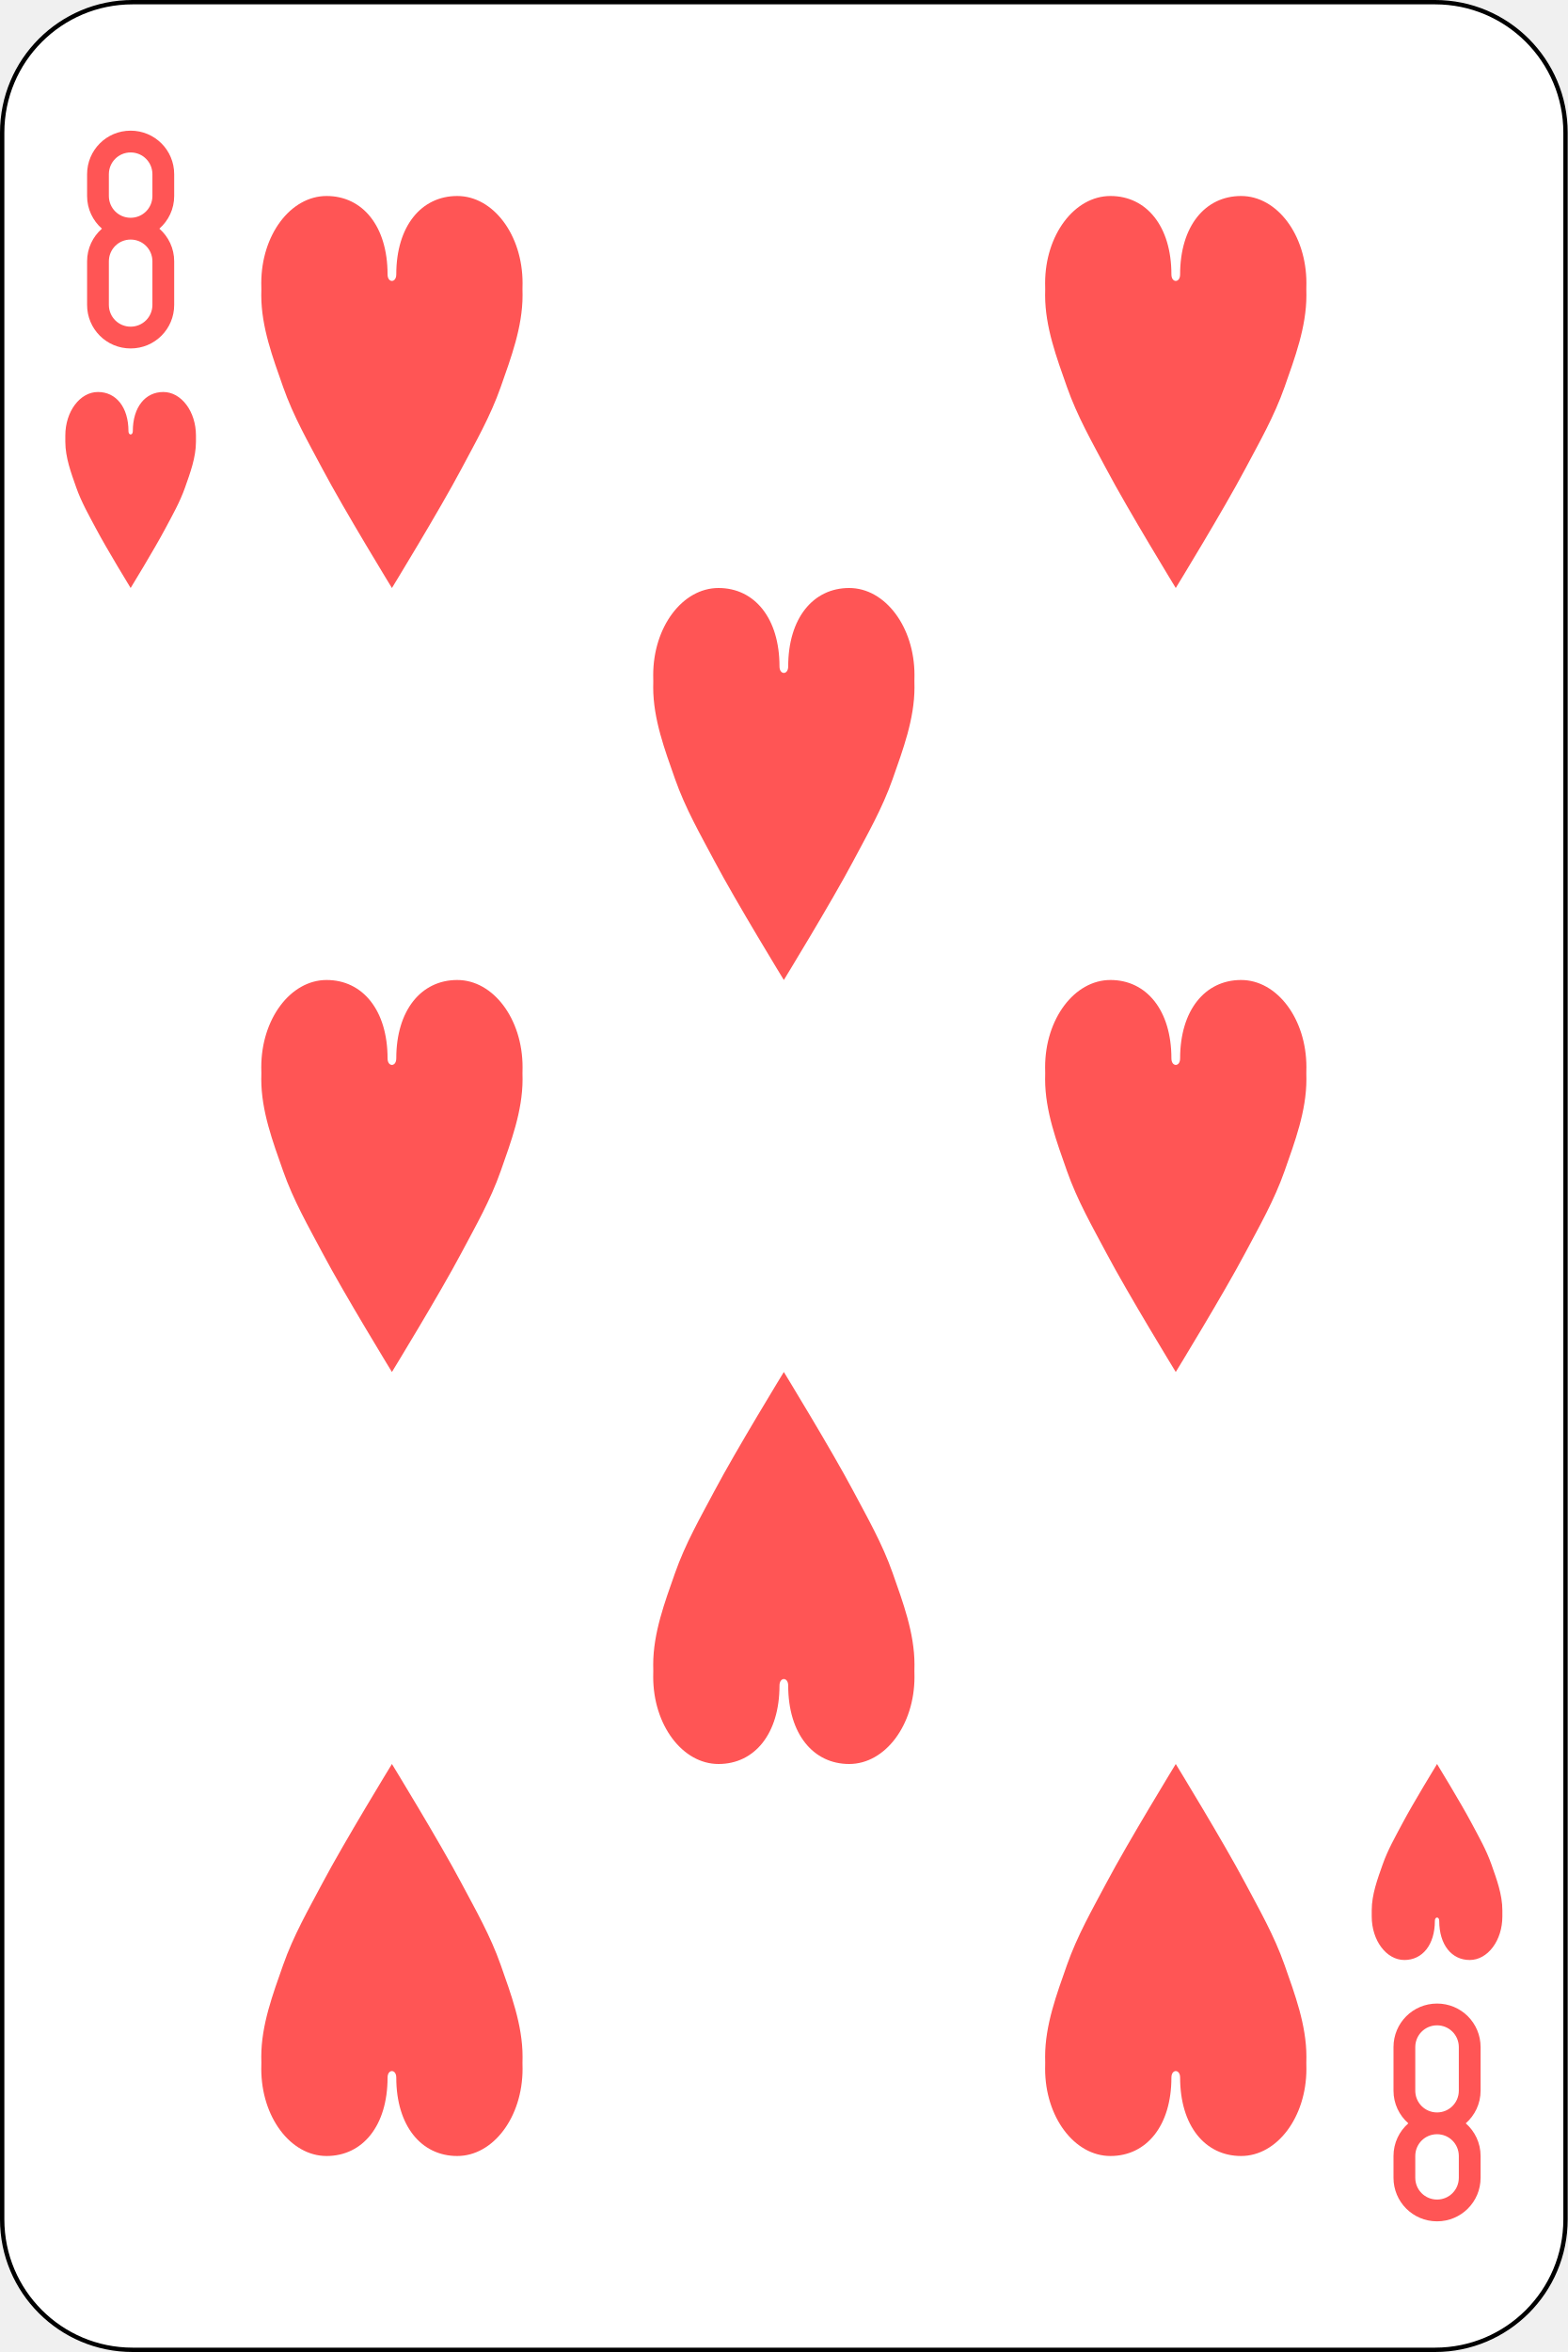
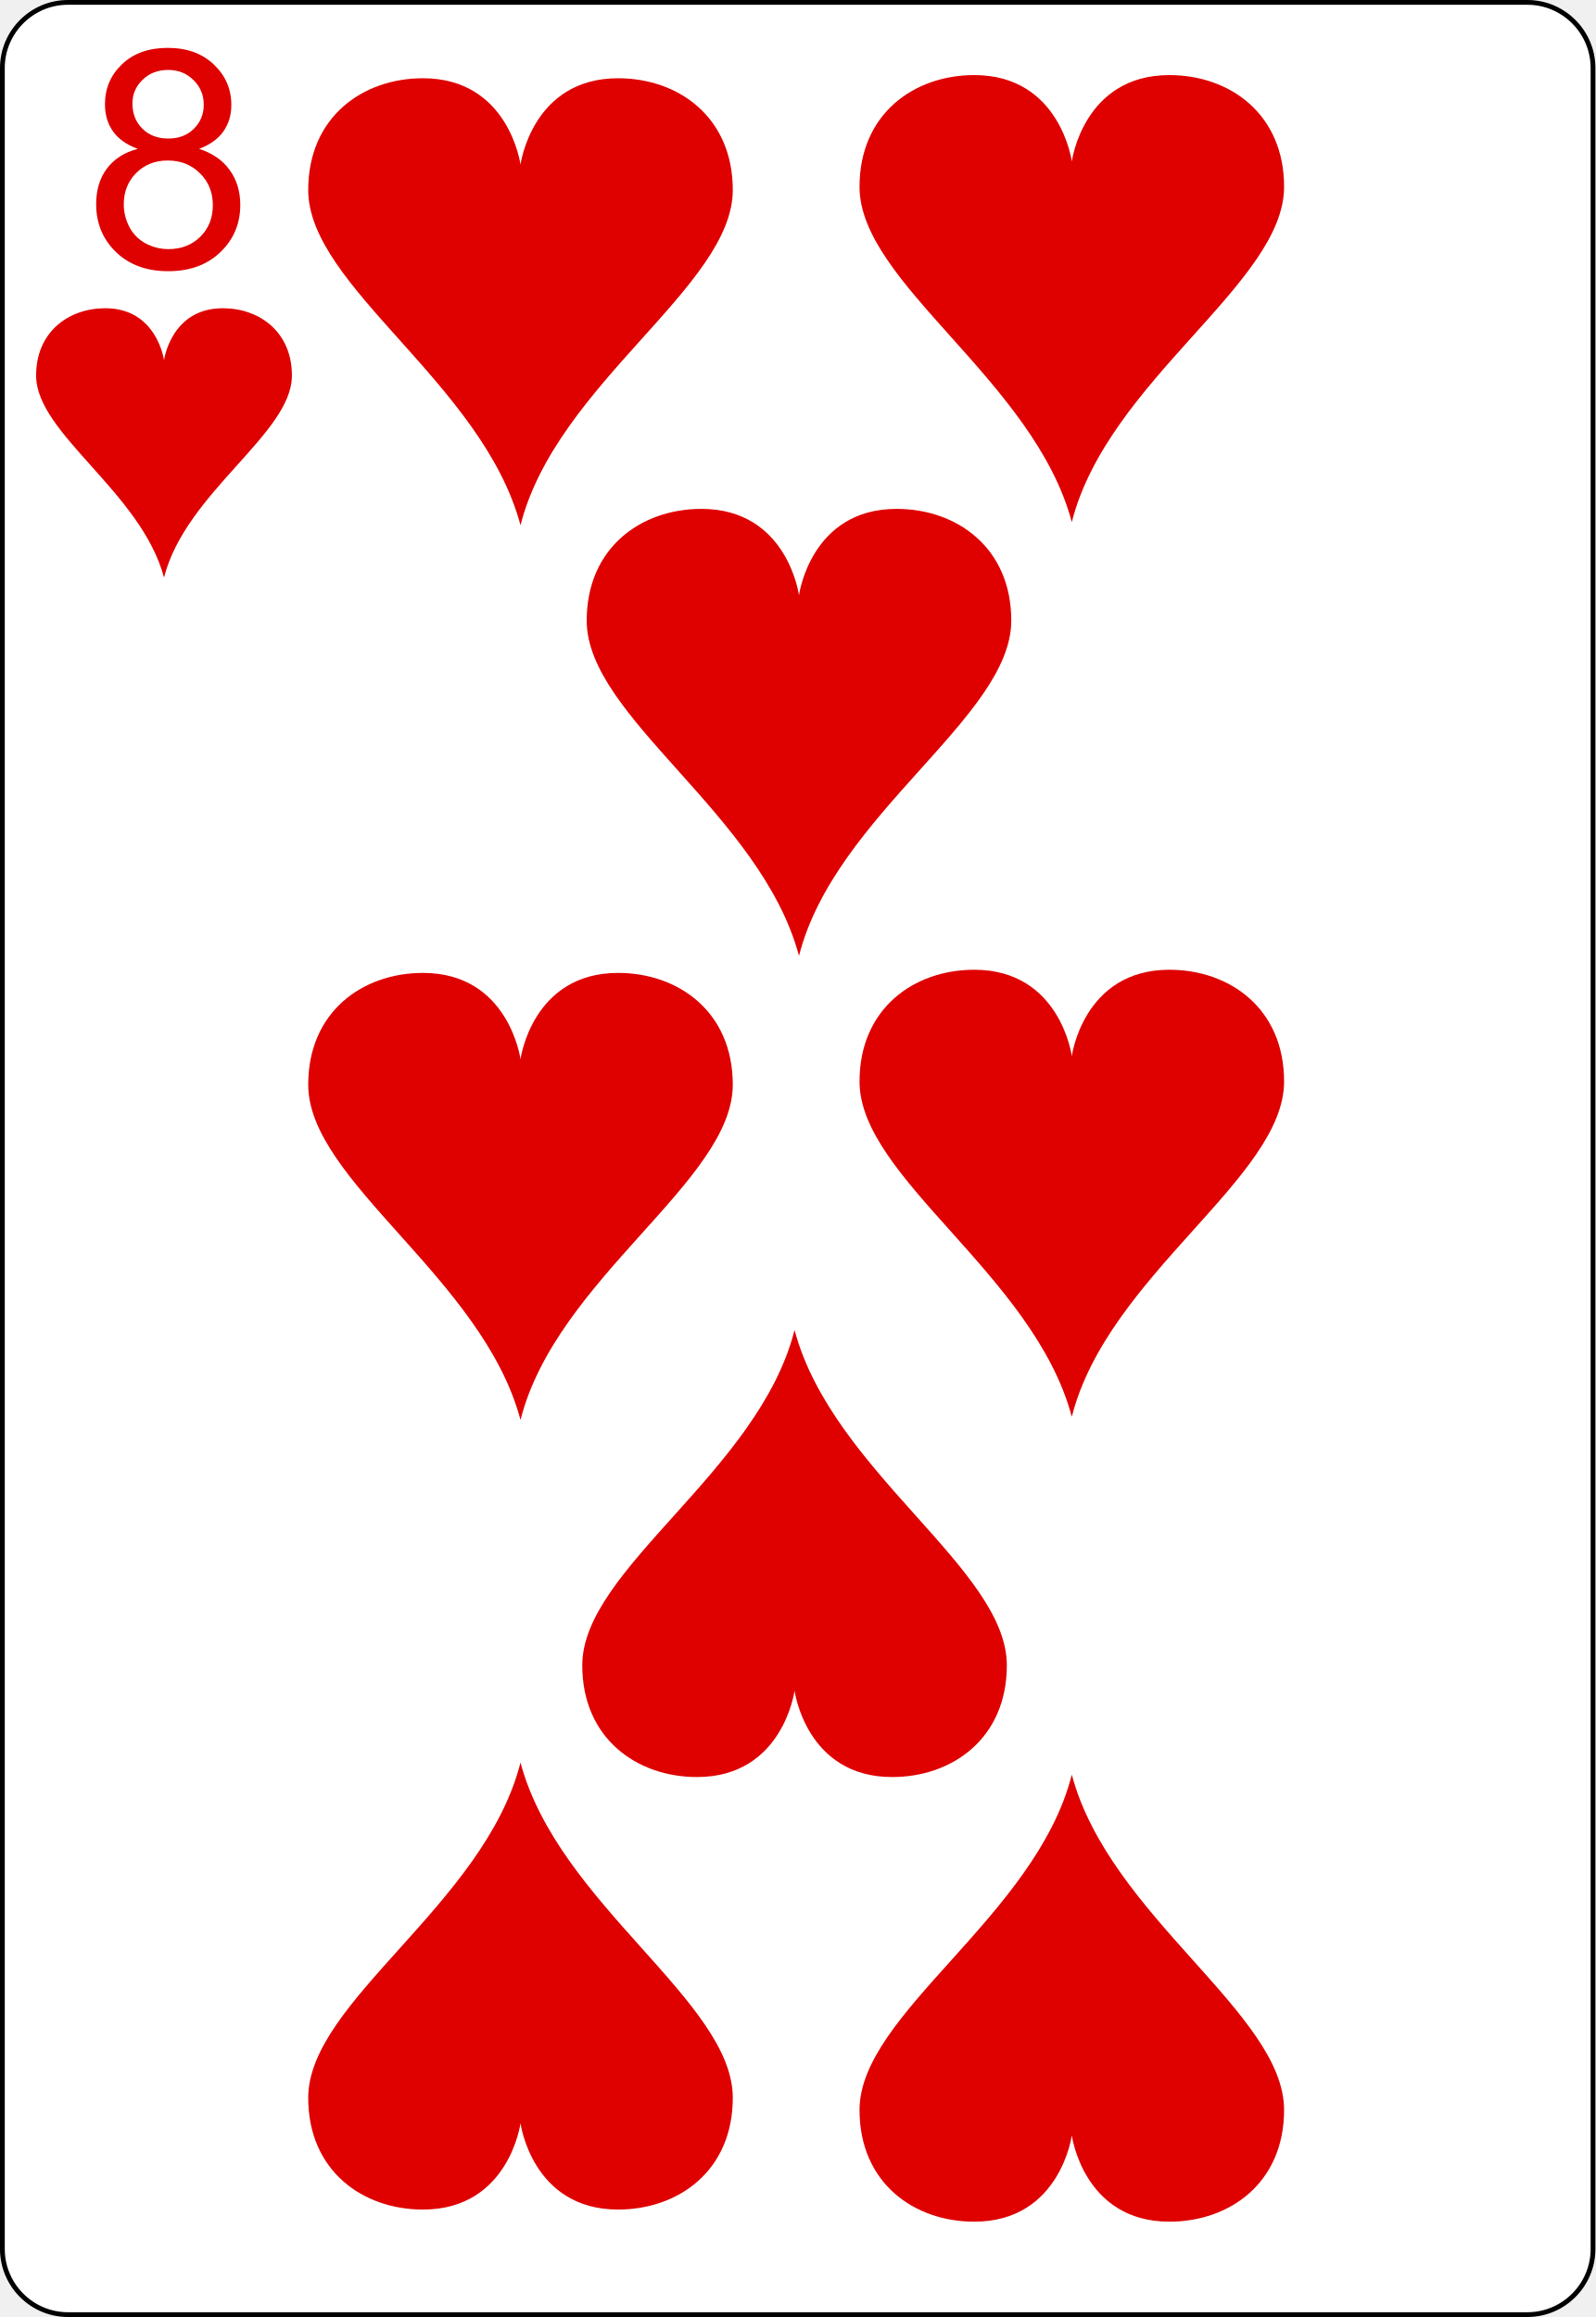
- <svg xmlns="http://www.w3.org/2000/svg" width="95.25mm" height="142.875mm" viewBox="0 0 95.25 142.875" version="1.1" id="svg8415">
-   <defs id="defs8409">
-     </defs>
-   <g id="layer1" transform="translate(-84.66667,-66.81248)">
-     <g transform="matrix(0.2645833,0,0,0.2645833,84.66667,-68.75001)" id="g3087-0">
-       <rect rx="29.944" ry="29.944" y="512.862" x="0.5" height="539" width="359" id="rect6472-7" style="fill:#ffffff;stroke:#000000;stroke-width:1" />
-       <path style="fill:#ff5555;fill-opacity:1;stroke:none" id="rect3163-5-18-0-7-3" d="m 30,542.362 c -5.54,0 -10,4.46 -10,10 v 5 c 0,3.004 1.323,5.67 3.406,7.5 -2.083,1.83 -3.406,4.496 -3.406,7.5 v 10 c 0,5.54 4.46,10 10,10 5.54,0 10,-4.46 10,-10 v -10 c 0,-3.004 -1.323,-5.67 -3.406,-7.5 2.083,-1.83 3.406,-4.496 3.406,-7.5 v -5 c 0,-5.54 -4.46,-10 -10,-10 z m 0,5 c 2.77,0 5,2.23 5,5 v 5 c 0,2.77 -2.23,5 -5,5 -2.77,0 -5,-2.23 -5,-5 v -5 c 0,-2.77 2.23,-5 5,-5 z m 0,20 c 2.77,0 5,2.23 5,5 v 10 c 0,2.77 -2.23,5 -5,5 -2.77,0 -5,-2.23 -5,-5 v -10 c 0,-2.77 2.23,-5 5,-5 z" />
-       <path style="fill:#ff5555;fill-opacity:1;stroke:none" id="rect3163-5-18-0-7-4-4" d="m 330,1022.362 c -5.54,0 -10,-4.46 -10,-10 v -5 c 0,-3.004 1.323,-5.67 3.406,-7.5 C 321.323,998.032 320,995.366 320,992.362 v -10 c 0,-5.54 4.46,-10 10,-10 5.54,0 10,4.46 10,10 v 10 c 0,3.004 -1.323,5.67 -3.406,7.5 2.083,1.83 3.406,4.496 3.406,7.5 v 5 c 0,5.54 -4.46,10 -10,10 z m 0,-5 c 2.77,0 5,-2.23 5,-5 v -5 c 0,-2.77 -2.23,-5 -5,-5 -2.77,0 -5,2.23 -5,5 v 5 c 0,2.77 2.23,5 5,5 z m 0,-20 c 2.77,0 5,-2.23 5,-5 v -10 c 0,-2.77 -2.23,-5 -5,-5 -2.77,0 -5,2.23 -5,5 v 10 c 0,2.77 2.23,5 5,5 z" />
-       <path style="fill:#ff5555;fill-opacity:1;stroke:none" d="m 329.5,953.362 c 0,5.523 -2.858,9 -7,9 -4.142,0 -7.5,-4.477 -7.5,-10 0.017,-0.478 0.009,-0.946 0,-1.406 0,-3.649 1.338,-7.188 2.5,-10.5 1.195,-3.405 2.917,-6.39 4.531,-9.438 2.501,-4.72 7.969,-13.656 7.969,-13.656 0,0 5.468,8.937 7.969,13.656 1.614,3.047 3.337,6.032 4.531,9.438 1.162,3.312 2.5,6.851 2.5,10.5 -0.014,0.487 -0.009,0.957 0,1.406 0,5.523 -3.358,10 -7.5,10 -4.142,0 -7,-3.477 -7,-9 0,-1 -1,-1 -1,0 z" id="path3126-1-7-9" />
-       <path style="fill:#ff5555;fill-opacity:1;stroke:none" d="m 89,575.362 c 0,-11.046 -5.716,-18 -14,-18 -8.284,0 -15,8.954 -15,20 0.035,0.956 0.018,1.891 0,2.812 0,7.298 2.677,14.377 5,21 2.389,6.811 5.834,12.781 9.062,18.875 5.001,9.439 15.938,27.312 15.938,27.312 0,0 10.936,-17.873 15.938,-27.312 3.229,-6.094 6.673,-12.064 9.062,-18.875 2.323,-6.623 5,-13.702 5,-21 -0.028,-0.974 -0.019,-1.915 0,-2.812 0,-11.046 -6.716,-20 -15,-20 -8.284,0 -14,6.954 -14,18 0,2 -2,2 -2,0 z" id="path3126-65" />
-       <path style="fill:#ff5555;fill-opacity:1;stroke:none" d="m 269,575.362 c 0,-11.046 -5.716,-18 -14,-18 -8.284,0 -15,8.954 -15,20 0.035,0.956 0.018,1.891 0,2.812 0,7.298 2.677,14.377 5,21 2.389,6.811 5.834,12.781 9.062,18.875 5.001,9.439 15.938,27.312 15.938,27.312 0,0 10.936,-17.873 15.938,-27.312 3.229,-6.094 6.673,-12.064 9.062,-18.875 2.323,-6.623 5,-13.702 5,-21 -0.028,-0.974 -0.019,-1.915 0,-2.812 0,-11.046 -6.716,-20 -15,-20 -8.284,0 -14,6.954 -14,18 0,2 -2,2 -2,0 z" id="path3126-4-1" />
-       <path style="fill:#ff5555;fill-opacity:1;stroke:none" d="m 179,665.362 c 0,-11.046 -5.716,-18 -14,-18 -8.284,0 -15,8.954 -15,20 0.035,0.956 0.018,1.891 0,2.812 0,7.298 2.677,14.377 5,21 2.389,6.811 5.834,12.781 9.062,18.875 5.001,9.439 15.938,27.312 15.938,27.312 0,0 10.936,-17.873 15.938,-27.312 3.229,-6.094 6.673,-12.064 9.062,-18.875 2.323,-6.623 5,-13.702 5,-21 -0.028,-0.974 -0.019,-1.915 0,-2.812 0,-11.046 -6.716,-20 -15,-20 -8.284,0 -14,6.954 -14,18 0,2 -2,2 -2,0 z" id="path3126-0-0" />
-       <path style="fill:#ff5555;fill-opacity:1;stroke:none" d="m 89,755.362 c 0,-11.046 -5.716,-18 -14,-18 -8.284,0 -15,8.954 -15,20 0.035,0.956 0.018,1.891 0,2.812 0,7.298 2.677,14.377 5,21 2.389,6.811 5.834,12.781 9.062,18.875 5.001,9.439 15.938,27.312 15.938,27.312 0,0 10.936,-17.873 15.938,-27.312 3.229,-6.094 6.673,-12.064 9.062,-18.875 2.323,-6.623 5,-13.702 5,-21 -0.028,-0.974 -0.019,-1.915 0,-2.812 0,-11.046 -6.716,-20 -15,-20 -8.284,0 -14,6.954 -14,18 0,2 -2,2 -2,0 z" id="path3126-9-9" />
-       <path style="fill:#ff5555;fill-opacity:1;stroke:none" d="m 269,755.362 c 0,-11.046 -5.716,-18 -14,-18 -8.284,0 -15,8.954 -15,20 0.035,0.956 0.018,1.891 0,2.812 0,7.298 2.677,14.377 5,21 2.389,6.811 5.834,12.781 9.062,18.875 5.001,9.439 15.938,27.312 15.938,27.312 0,0 10.936,-17.873 15.938,-27.312 3.229,-6.094 6.673,-12.064 9.062,-18.875 2.323,-6.623 5,-13.702 5,-21 -0.028,-0.974 -0.019,-1.915 0,-2.812 0,-11.046 -6.716,-20 -15,-20 -8.284,0 -14,6.954 -14,18 0,2 -2,2 -2,0 z" id="path3126-48-96" />
-       <path style="fill:#ff5555;fill-opacity:1;stroke:none" d="m 179,899.362 c 0,11.046 -5.716,18 -14,18 -8.284,0 -15,-8.954 -15,-20 0.035,-0.956 0.018,-1.891 0,-2.812 0,-7.298 2.677,-14.377 5,-21 2.389,-6.811 5.834,-12.781 9.062,-18.875 5.001,-9.439 15.938,-27.312 15.938,-27.312 0,0 10.936,17.873 15.938,27.312 3.229,6.094 6.673,12.064 9.062,18.875 2.323,6.623 5,13.702 5,21 -0.028,0.974 -0.019,1.915 0,2.812 0,11.046 -6.716,20 -15,20 -8.284,0 -14,-6.954 -14,-18 0,-2 -2,-2 -2,0 z" id="path3126-8-83" />
-       <path style="fill:#ff5555;fill-opacity:1;stroke:none" d="m 89,989.362 c 0,11.046 -5.716,18 -14,18 -8.284,0 -15,-8.954 -15,-20 0.035,-0.956 0.018,-1.891 0,-2.812 0,-7.298 2.677,-14.377 5,-21 2.389,-6.811 5.834,-12.781 9.062,-18.875 C 79.064,935.235 90,917.362 90,917.362 c 0,0 10.936,17.873 15.938,27.313 3.229,6.094 6.673,12.064 9.062,18.875 2.323,6.623 5,13.702 5,21 -0.028,0.974 -0.019,1.915 0,2.812 0,11.046 -6.716,20 -15,20 -8.284,0 -14,-6.954 -14,-18 0,-2 -2,-2 -2,0 z" id="path3126-24" />
-       <path style="fill:#ff5555;fill-opacity:1;stroke:none" d="m 269,989.362 c 0,11.046 -5.716,18 -14,18 -8.284,0 -15,-8.954 -15,-20 0.035,-0.956 0.018,-1.891 0,-2.812 0,-7.298 2.677,-14.377 5,-21 2.389,-6.811 5.834,-12.781 9.062,-18.875 C 259.064,935.235 270,917.362 270,917.362 c 0,0 10.936,17.873 15.938,27.313 3.229,6.094 6.673,12.064 9.062,18.875 2.323,6.623 5,13.702 5,21 -0.028,0.974 -0.019,1.915 0,2.812 0,11.046 -6.716,20 -15,20 -8.284,0 -14,-6.954 -14,-18 0,-2 -2,-2 -2,0 z" id="path3126-5" />
-       <path style="fill:#ff5555;fill-opacity:1;stroke:none" d="m 29.5,611.362 c 0,-5.523 -2.858,-9 -7,-9 -4.142,0 -7.5,4.477 -7.5,10 0.017,0.478 0.009,0.946 0,1.406 0,3.649 1.338,7.188 2.5,10.5 1.195,3.405 2.917,6.39 4.531,9.438 2.501,4.72 7.969,13.656 7.969,13.656 0,0 5.468,-8.937 7.969,-13.656 1.614,-3.047 3.337,-6.032 4.531,-9.438 1.162,-3.312 2.5,-6.851 2.5,-10.5 -0.014,-0.487 -0.009,-0.957 0,-1.406 0,-5.523 -3.358,-10 -7.5,-10 -4.142,0 -7,3.477 -7,9 0,1 -1,1 -1,0 z" id="path3126-1-48" />
+ <svg xmlns="http://www.w3.org/2000/svg" xmlns:xlink="http://www.w3.org/1999/xlink" width="167.087pt" height="242.667pt" viewBox="0 0 167.087 242.667" xml:space="preserve" id="svg2" version="1.1">
+   <defs id="defs41">
+     <radialGradient xlink:href="#linearGradient3773" id="radialGradient3781" cx="-0.158" cy="-8.835" fx="-0.158" fy="-8.835" r="8" gradientTransform="matrix(-1.584269,-0.02349808,0.03071979,-2.477574,-0.2485638,-26.71351)" gradientUnits="userSpaceOnUse" />
+     <linearGradient id="linearGradient3773">
+       <stop style="stop-color:#000000;stop-opacity:1;" offset="0" id="stop3775" />
+       <stop style="stop-color:#000000;stop-opacity:0.649;" offset="1" id="stop3777" />
+     </linearGradient>
+     <radialGradient xlink:href="#linearGradient3773" id="radialGradient3957" cx="-0.158" cy="-8.835" fx="-0.158" fy="-8.835" r="8" gradientTransform="matrix(-1.584269,-0.02349808,0.03071979,-2.477574,-0.2485638,-26.71351)" gradientUnits="userSpaceOnUse" />
+     <linearGradient id="linearGradient3959">
+       <stop style="stop-color:#000000;stop-opacity:1;" offset="0" id="stop3961" />
+       <stop style="stop-color:#000000;stop-opacity:0.649;" offset="1" id="stop3963" />
+     </linearGradient>
+     <radialGradient r="81.903" fy="509.476" fx="168.025" cy="509.476" cx="168.025" gradientTransform="matrix(1.25656,-0.7774064,0.3366382,0.5361257,-221.2021,359.2426)" gradientUnits="userSpaceOnUse" id="radialGradient3975" xlink:href="#linearGradient3784-4" />
+     <linearGradient id="linearGradient3784-4">
+       <stop style="stop-color:#ffffff;stop-opacity:0.435;" offset="0" id="stop3786-8" />
+       <stop style="stop-color:#000000;stop-opacity:0;" offset="1" id="stop3788-6" />
+     </linearGradient>
+     <radialGradient xlink:href="#linearGradient3784-4-5" id="radialGradient3929" gradientUnits="userSpaceOnUse" gradientTransform="matrix(1.25656,-0.7774064,0.3366382,0.5361257,-221.2021,359.2426)" cx="168.025" cy="509.476" fx="168.025" fy="509.476" r="81.903" />
+     <linearGradient id="linearGradient3784-4-5">
+       <stop style="stop-color:#ffffff;stop-opacity:0.489;" offset="0" id="stop3786-8-0" />
+       <stop style="stop-color:#000000;stop-opacity:0;" offset="1" id="stop3788-6-3" />
+     </linearGradient>
+     <radialGradient xlink:href="#linearGradient3784-4-1" id="radialGradient3927" gradientUnits="userSpaceOnUse" gradientTransform="matrix(1.25656,-0.7774064,0.3366382,0.5361257,-221.2021,359.2426)" cx="168.025" cy="509.476" fx="168.025" fy="509.476" r="81.903" />
+     <linearGradient id="linearGradient3784-4-1">
+       <stop style="stop-color:#ffffff;stop-opacity:0.237;" offset="0" id="stop3786-8-03" />
+       <stop style="stop-color:#000000;stop-opacity:0;" offset="1" id="stop3788-6-6" />
+     </linearGradient>
+     <radialGradient xlink:href="#linearGradient3768" id="radialGradient3776" cx="-0.206" cy="-4.579" fx="-0.206" fy="-4.579" r="8" gradientTransform="matrix(-1,0,0,-1.720176,-0.4120407,-13.02719)" gradientUnits="userSpaceOnUse" />
+     <linearGradient id="linearGradient3768">
+       <stop style="stop-color:#df0000;stop-opacity:1;" offset="0" id="stop3770" />
+       <stop style="stop-color:#df0000;stop-opacity:0.672;" offset="1" id="stop3772" />
+     </linearGradient>
+     <radialGradient r="81.903" fy="511.223" fx="171.487" cy="511.223" cx="171.487" gradientTransform="matrix(1.152989,-0.6739155,0.3948202,0.6754904,-233.6326,270.4008)" gradientUnits="userSpaceOnUse" id="radialGradient4013" xlink:href="#linearGradient3784-4-6" />
+     <linearGradient id="linearGradient3784-4-6">
+       <stop style="stop-color:#ffffff;stop-opacity:0.313;" offset="0" id="stop3786-8-8" />
+       <stop style="stop-color:#000000;stop-opacity:0;" offset="1" id="stop3788-6-8" />
+     </linearGradient>
+     <radialGradient r="81.903" fy="492.632" fx="159.354" cy="492.632" cx="159.354" gradientTransform="matrix(1.089478,-0.715138,0.4464527,0.6562658,-244.9333,290.9185)" gradientUnits="userSpaceOnUse" id="radialGradient4013-8" xlink:href="#linearGradient3784-4-2" />
+     <linearGradient id="linearGradient3784-4-2">
+       <stop style="stop-color:#ffffff;stop-opacity:0.29;" offset="0" id="stop3786-8-1" />
+       <stop style="stop-color:#000000;stop-opacity:0;" offset="1" id="stop3788-6-5" />
+     </linearGradient>
+     <radialGradient r="81.903" fy="492.632" fx="159.354" cy="492.632" cx="159.354" gradientTransform="matrix(1.089478,-0.715138,0.4464527,0.6562658,-244.9333,290.9185)" gradientUnits="userSpaceOnUse" id="radialGradient3073" xlink:href="#linearGradient3784-4-2" />
+   </defs>
+   <g id="Layer_x0020_1" style="fill-rule:nonzero;clip-rule:nonzero;stroke:#000000;stroke-miterlimit:4;">
+     <path style="fill:#FFFFFF;stroke-width:0.5;" d="M166.837,235.548c0,3.777-3.087,6.869-6.871,6.869H7.111c-3.775,0-6.861-3.092-6.861-6.869V7.12C0.25,3.343,3.336,0.25,7.111,0.25h152.855    c3.784,0,6.871,3.093,6.871,6.87v228.428z" id="path5" />
+     <g style="stroke:none;" id="g7">
+       <g id="g9">
+ 				
+ 			</g>
+     </g>
+     <g id="g15">
+ 			
+ 		</g>
+     <g id="g19">
+ 			
+ 		</g>
+     <g style="stroke:none;" id="g23">
+       <g id="g25">
+ 				
+ 			</g>
+     </g>
+     <g style="stroke:none;" id="g31">
+       <g id="g33">
+ 				
+ 			</g>
    </g>
  </g>
+   <g aria-label="8" id="text3788" style="line-height:0%;font-family:'Bitstream Vera Sans';letter-spacing:0px;word-spacing:0px;fill:#df0000">
+     <path d="m 14.432,15.591 q -1.75,-0.641 -2.594,-1.828 -0.844,-1.188 -0.844,-2.844 0,-2.5 1.797,-4.203 1.797,-1.703 4.781,-1.703 3,0 4.828,1.75 1.828,1.734 1.828,4.234 0,1.594 -0.844,2.781 -0.828,1.172 -2.531,1.812 2.109,0.688 3.203,2.219 1.109,1.531 1.109,3.656 0,2.938 -2.078,4.938 -2.078,2 -5.469,2 -3.391,0 -5.469,-2 -2.078,-2.016 -2.078,-5.016 0,-2.234 1.125,-3.734 1.141,-1.516 3.234,-2.062 z m -0.562,-4.766 q 0,1.625 1.047,2.656 1.047,1.031 2.719,1.031 1.625,0 2.656,-1.016 1.047,-1.031 1.047,-2.516 0,-1.547 -1.078,-2.594 -1.062,-1.062 -2.656,-1.062 -1.609,0 -2.672,1.031 -1.062,1.031 -1.062,2.469 z m -0.906,10.578 q 0,1.203 0.562,2.328 0.578,1.125 1.703,1.75 1.125,0.609 2.422,0.609 2.016,0 3.328,-1.297 1.312,-1.297 1.312,-3.297 0,-2.031 -1.359,-3.359 -1.344,-1.328 -3.375,-1.328 -1.984,0 -3.297,1.312 -1.297,1.312 -1.297,3.281 z" style="font-size:32px;line-height:1.25;font-family:Arial;-inkscape-font-specification:Arial" id="path4913" />
+   </g>
+   <g transform="matrix(1.674307,0,0,1.566992,17.17751,46.38532)" id="layer1-9-6" style="fill:#df0000;fill-opacity:1">
+     <path style="fill:#df0000;fill-opacity:1" id="hl-8" d="M 3.676,-9 C 0.433,-9 0,-5.523 0,-5.523 0,-5.523 -0.433,-9 -3.676,-9 -5.946,-9 -8,-7.441 -8,-4.5 -8,-0.614 -1.421,3.294 0,9 1.352,3.299 8,-0.614 8,-4.5 8,-7.441 5.946,-9 3.676,-9 z" />
+   </g>
+   <g transform="matrix(2.779008,0,0,2.600887,54.51227,31.60377)" id="layer1-9-6-8" style="fill:#df0000;fill-opacity:1">
+     <path style="fill:#df0000;fill-opacity:1" id="hl-8-8" d="M 3.676,-9 C 0.433,-9 0,-5.523 0,-5.523 0,-5.523 -0.433,-9 -3.676,-9 -5.946,-9 -8,-7.441 -8,-4.5 -8,-0.614 -1.421,3.294 0,9 1.352,3.299 8,-0.614 8,-4.5 8,-7.441 5.946,-9 3.676,-9 z" />
+   </g>
+   <g transform="matrix(-2.779008,0,0,-2.600887,54.51227,208.0062)" id="layer1-9-6-8-9" style="fill:#df0000;fill-opacity:1">
+     <path style="fill:#df0000;fill-opacity:1" id="hl-8-8-5" d="M 3.676,-9 C 0.433,-9 0,-5.523 0,-5.523 0,-5.523 -0.433,-9 -3.676,-9 -5.946,-9 -8,-7.441 -8,-4.5 -8,-0.614 -1.421,3.294 0,9 1.352,3.299 8,-0.614 8,-4.5 8,-7.441 5.946,-9 3.676,-9 z" />
+   </g>
+   <g transform="matrix(2.779008,0,0,2.600887,54.51227,125.3046)" id="layer1-9-6-8-8" style="fill:#df0000;fill-opacity:1">
+     <path style="fill:#df0000;fill-opacity:1" id="hl-8-8-8" d="M 3.676,-9 C 0.433,-9 0,-5.523 0,-5.523 0,-5.523 -0.433,-9 -3.676,-9 -5.946,-9 -8,-7.441 -8,-4.5 -8,-0.614 -1.421,3.294 0,9 1.352,3.299 8,-0.614 8,-4.5 8,-7.441 5.946,-9 3.676,-9 z" />
+   </g>
+   <g transform="matrix(2.779008,0,0,2.600887,112.2504,31.27278)" id="layer1-9-6-8-88" style="fill:#df0000;fill-opacity:1">
+     <path style="fill:#df0000;fill-opacity:1" id="hl-8-8-4" d="M 3.676,-9 C 0.433,-9 0,-5.523 0,-5.523 0,-5.523 -0.433,-9 -3.676,-9 -5.946,-9 -8,-7.441 -8,-4.5 -8,-0.614 -1.421,3.294 0,9 1.352,3.299 8,-0.614 8,-4.5 8,-7.441 5.946,-9 3.676,-9 z" />
+   </g>
+   <g transform="matrix(-2.779008,0,0,-2.600887,112.2504,209.2752)" id="layer1-9-6-8-9-3" style="fill:#df0000;fill-opacity:1">
+     <path style="fill:#df0000;fill-opacity:1" id="hl-8-8-5-1" d="M 3.676,-9 C 0.433,-9 0,-5.523 0,-5.523 0,-5.523 -0.433,-9 -3.676,-9 -5.946,-9 -8,-7.441 -8,-4.5 -8,-0.614 -1.421,3.294 0,9 1.352,3.299 8,-0.614 8,-4.5 8,-7.441 5.946,-9 3.676,-9 z" />
+   </g>
+   <g transform="matrix(2.779008,0,0,2.600887,112.2504,124.9736)" id="layer1-9-6-8-8-4" style="fill:#df0000;fill-opacity:1">
+     <path style="fill:#df0000;fill-opacity:1" id="hl-8-8-8-9" d="M 3.676,-9 C 0.433,-9 0,-5.523 0,-5.523 0,-5.523 -0.433,-9 -3.676,-9 -5.946,-9 -8,-7.441 -8,-4.5 -8,-0.614 -1.421,3.294 0,9 1.352,3.299 8,-0.614 8,-4.5 8,-7.441 5.946,-9 3.676,-9 z" />
+   </g>
+   <g transform="matrix(2.779008,0,0,2.600887,83.67827,76.70508)" id="layer1-9-6-8-884" style="fill:#df0000;fill-opacity:1">
+     <path style="fill:#df0000;fill-opacity:1" id="hl-8-8-3" d="M 3.676,-9 C 0.433,-9 0,-5.523 0,-5.523 0,-5.523 -0.433,-9 -3.676,-9 -5.946,-9 -8,-7.441 -8,-4.5 -8,-0.614 -1.421,3.294 0,9 1.352,3.299 8,-0.614 8,-4.5 8,-7.441 5.946,-9 3.676,-9 z" />
+   </g>
+   <g transform="matrix(-2.779008,0,0,-2.600887,83.2134,162.7078)" id="layer1-9-6-8-884-8" style="fill:#df0000;fill-opacity:1">
+     <path style="fill:#df0000;fill-opacity:1" id="hl-8-8-3-8" d="M 3.676,-9 C 0.433,-9 0,-5.523 0,-5.523 0,-5.523 -0.433,-9 -3.676,-9 -5.946,-9 -8,-7.441 -8,-4.5 -8,-0.614 -1.421,3.294 0,9 1.352,3.299 8,-0.614 8,-4.5 8,-7.441 5.946,-9 3.676,-9 z" />
+   </g>
</svg>
